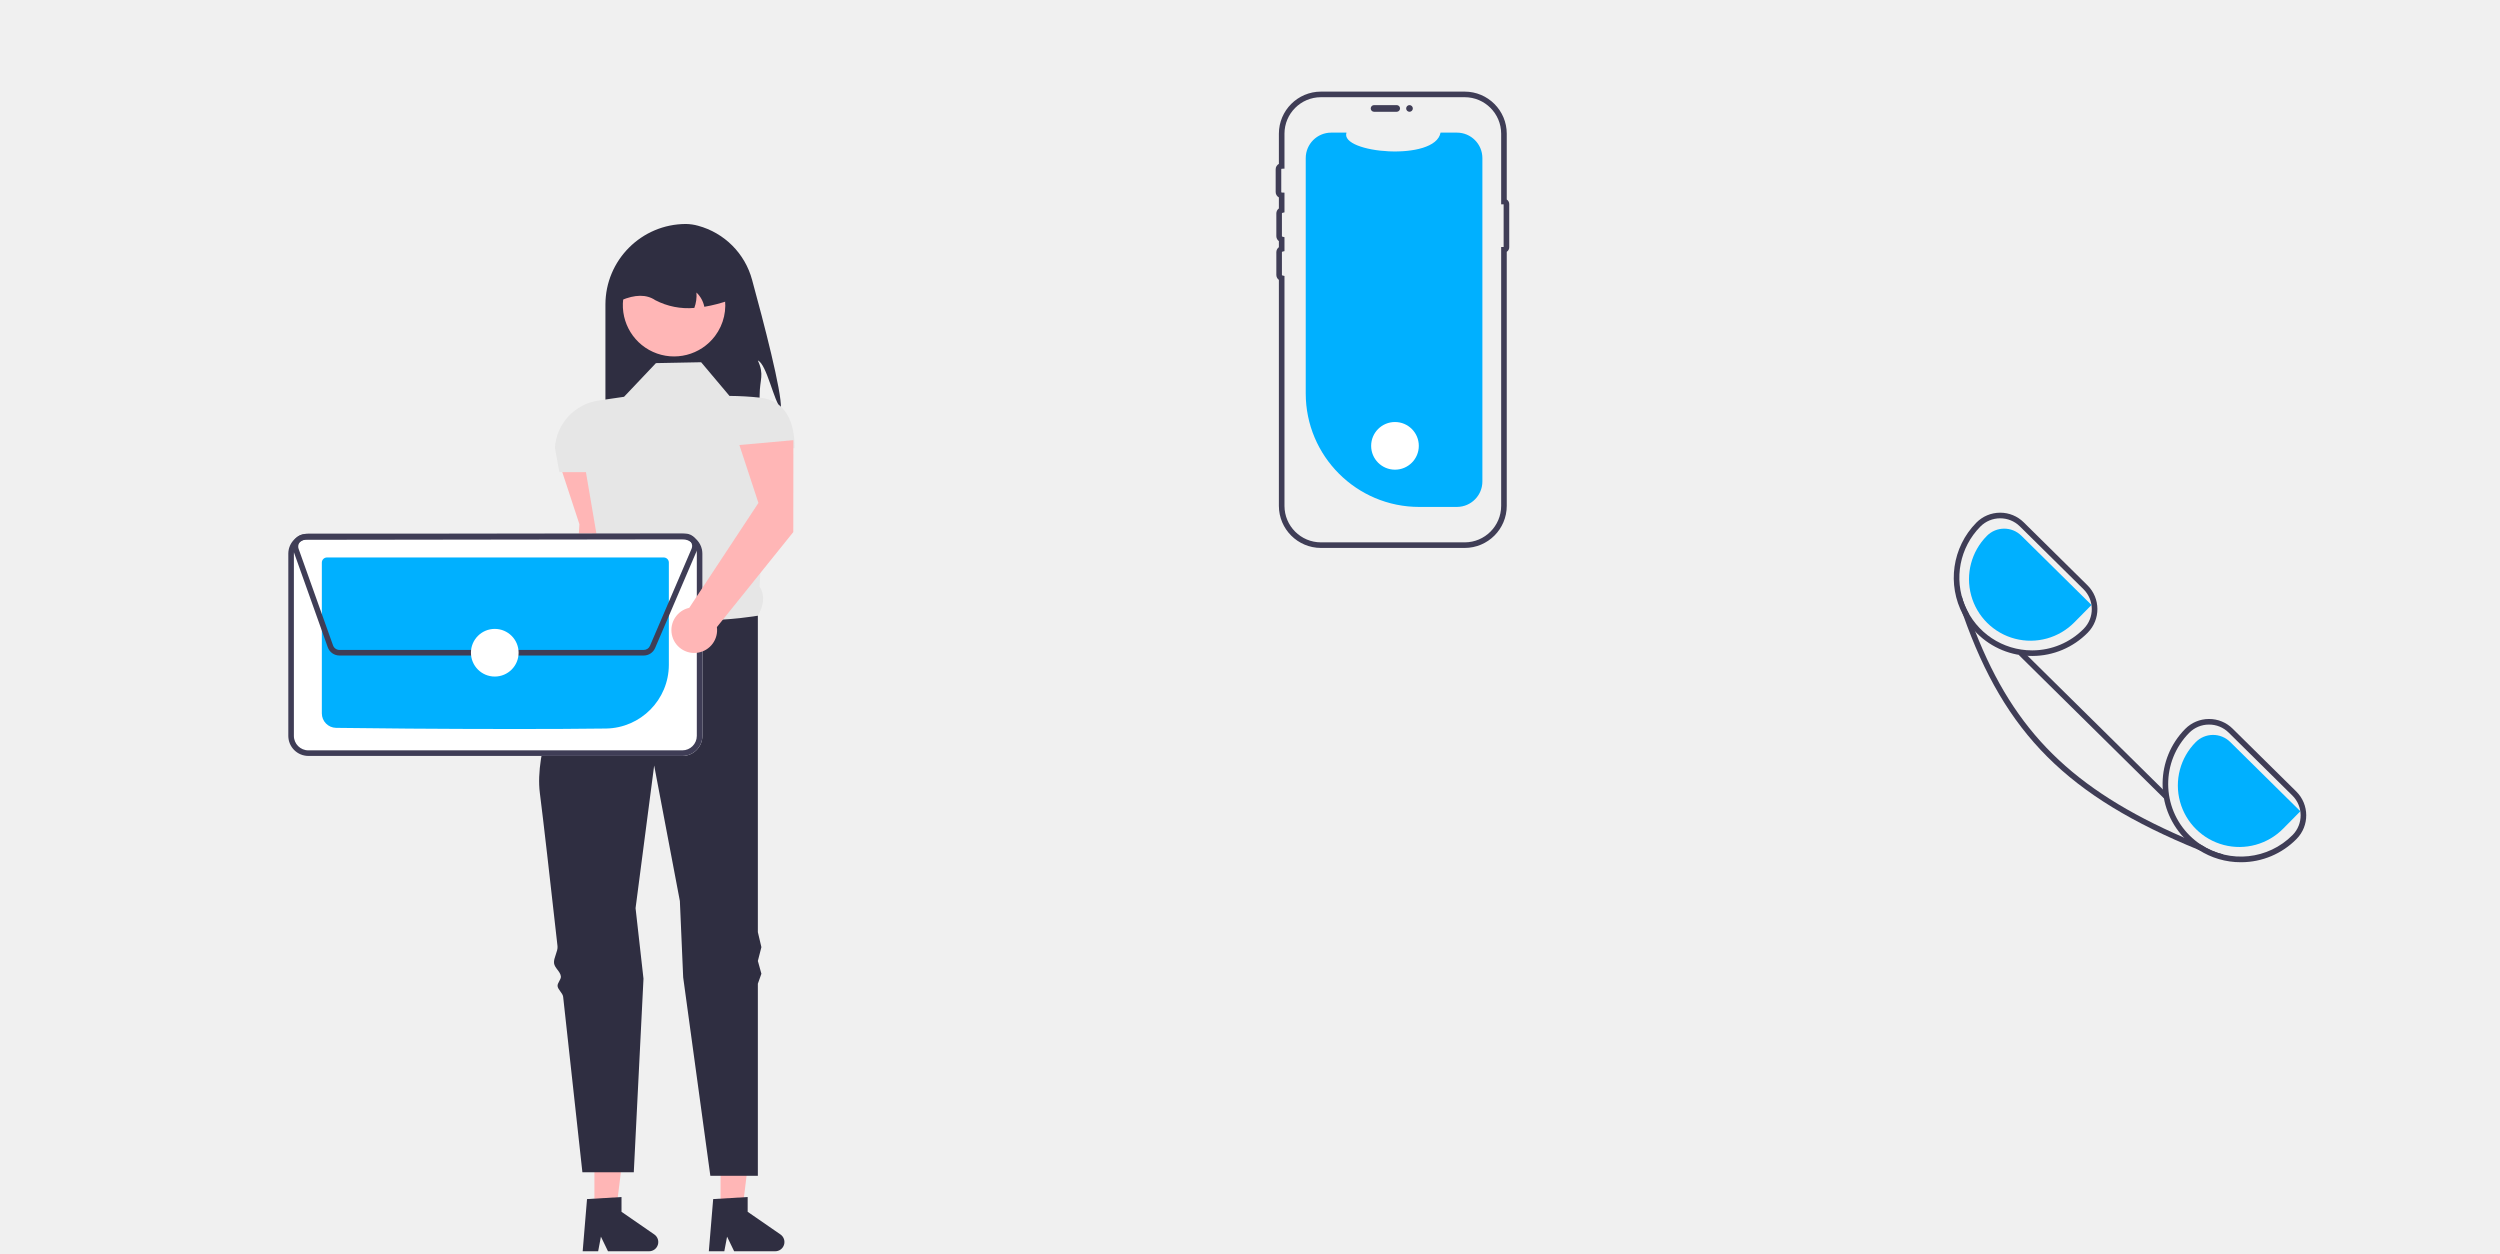
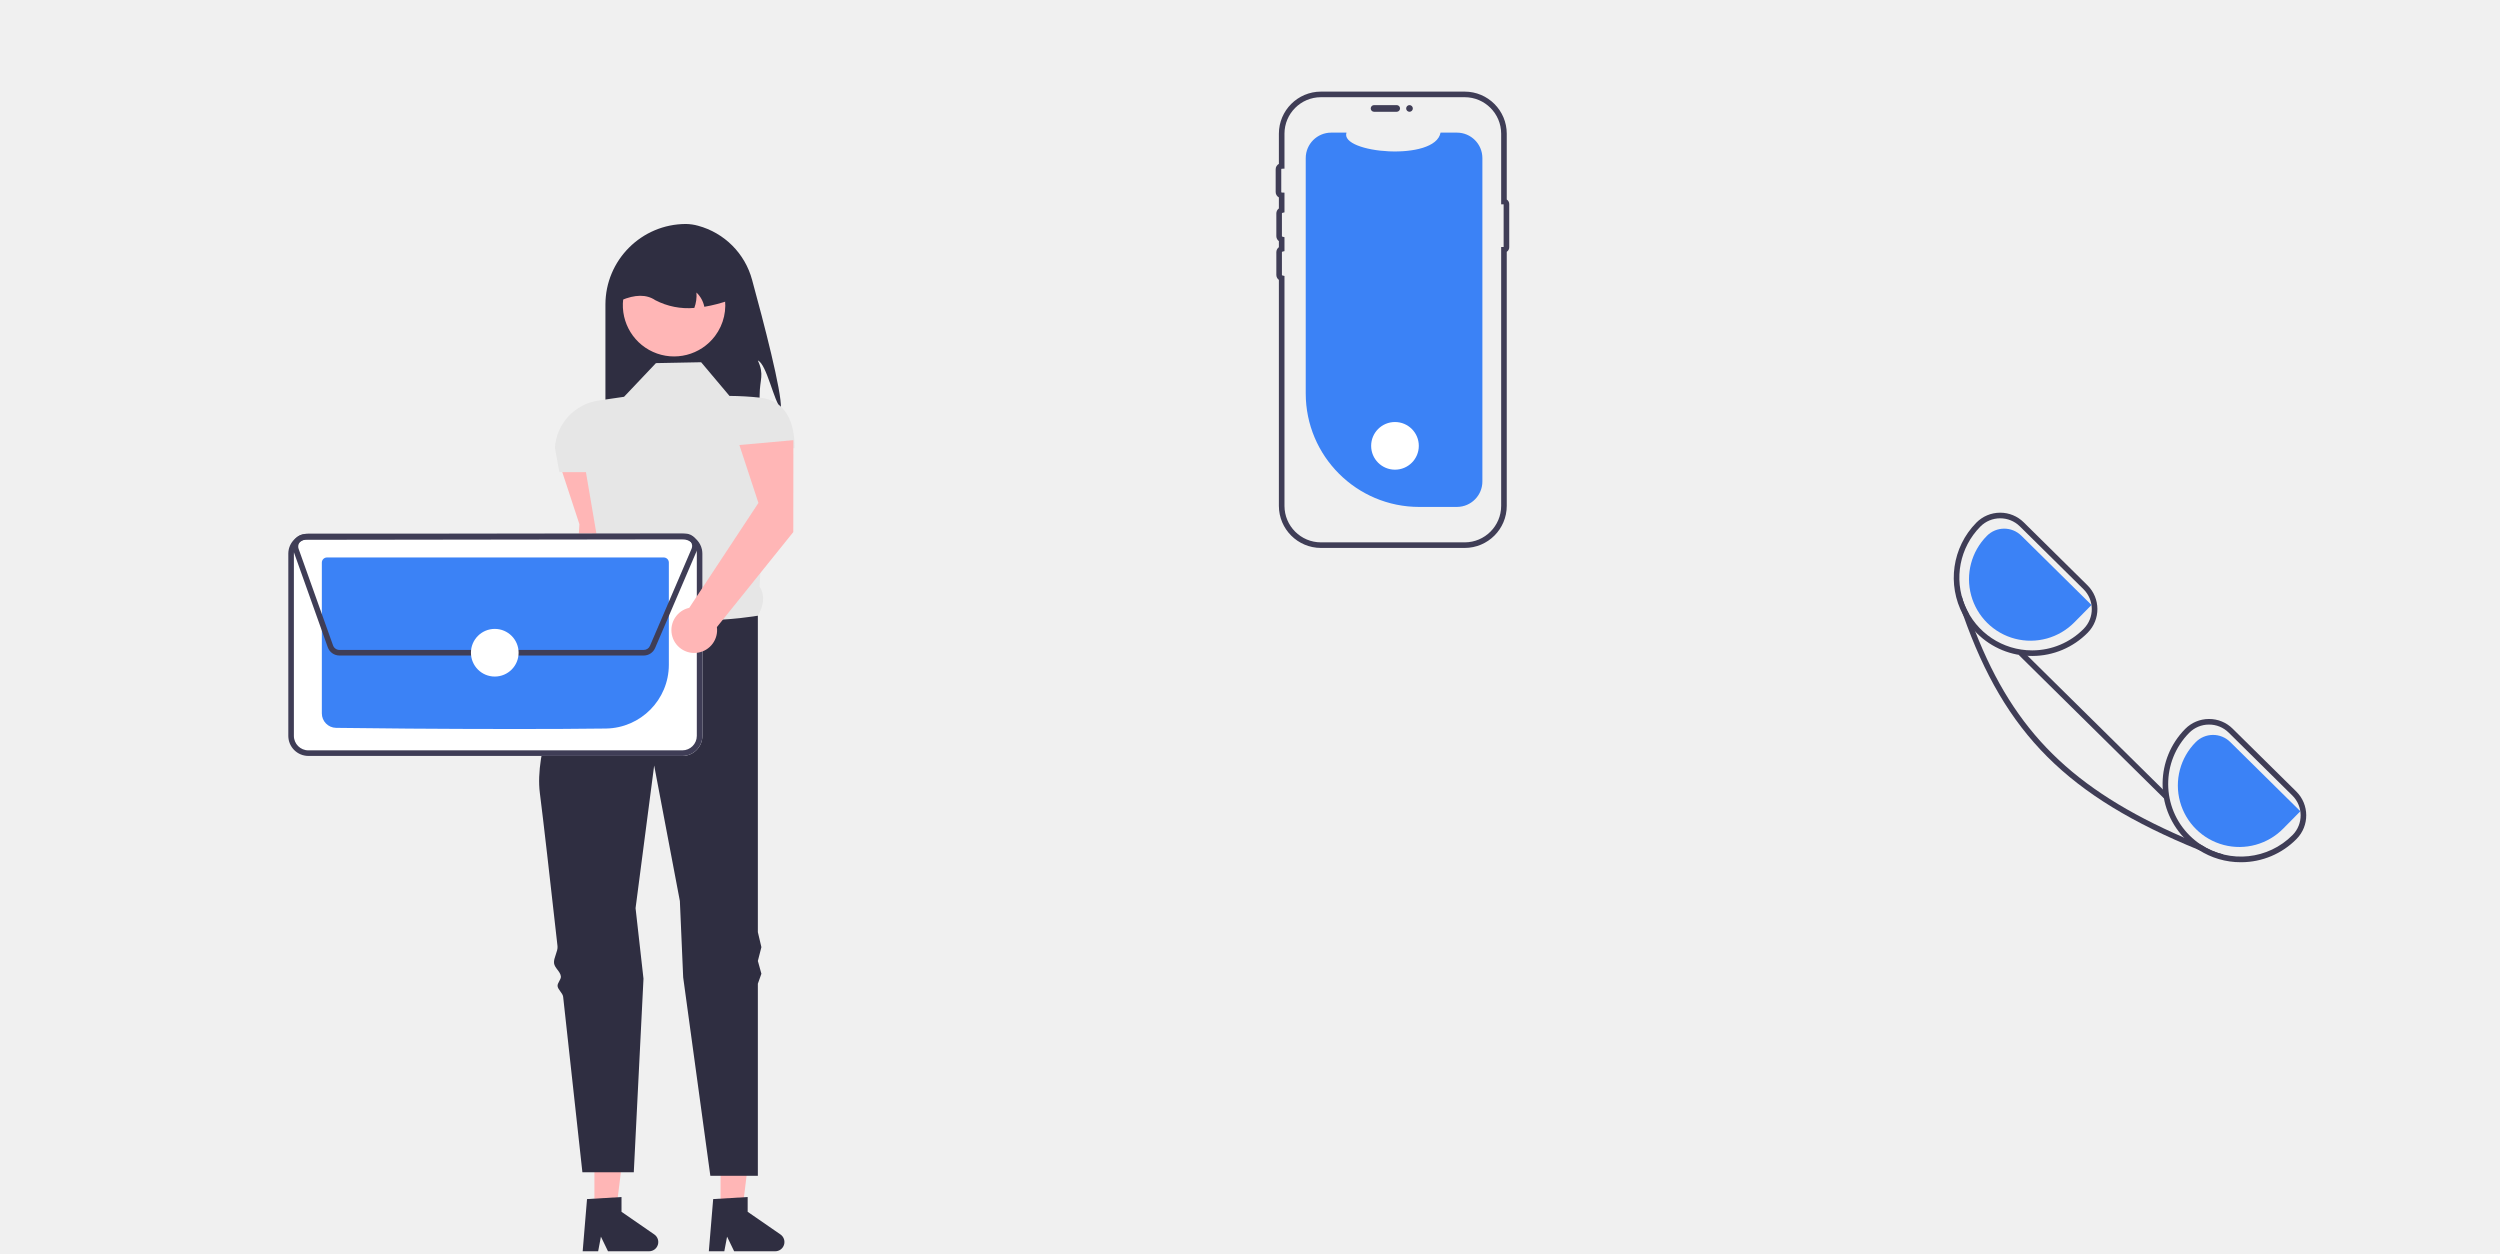
<svg xmlns="http://www.w3.org/2000/svg" data-name="Layer 1" width="894.249" height="448.282" viewBox="0 0 894.249 448.282">
  <path d="M447.37,674.141q-40.475,0-80.829-1.449c-38.44-1.381-78.19-2.808-115.136-23.299-25.845-14.333-48.735-37.329-66.194-66.504a223.77,223.77,0,0,1-25.369-63.604,261.476,261.476,0,0,1,.953-123.779,219.834,219.834,0,0,1,14.741-40.4c26.943-55.793,76.085-93.246,134.826-102.754a6.807,6.807,0,0,1,1.463-.031c.264.014.528.029.796.018l.346-.11a16.882,16.882,0,0,1,2.721-.698c90.594-13.487,186.365,13.802,276.952,78.914,70.042,50.351,162.868,77.464,283.781,82.889l1.717.09c33.66,1.934,66.218,15.811,94.16,40.133,27.579,24.006,48.287,56.034,59.884,92.624,1.426,4.461,2.733,9.104,3.884,13.801a26.039,26.039,0,0,1-6.941,24.69v.009l-.301.31c-.725.721-1.488,1.412-2.267,2.056l-.917.756c-7.727,6.365-13.83,11.394-21.135,15.299a64.983,64.983,0,0,1-15.419,5.821c-29.465,7.184-59.388,13.844-88.936,19.797-57.385,11.57-116.281,21.115-175.054,28.368A2269.141,2269.141,0,0,1,447.37,674.141Zm-136.232-419.845a3.507,3.507,0,0,0-.539.037c-58.192,9.419-106.869,46.504-133.544,101.745a217.624,217.624,0,0,0-14.595,40,259.188,259.188,0,0,0-.941,122.681,221.622,221.622,0,0,0,25.123,62.996c17.288,28.889,39.944,51.654,65.518,65.836,36.614,20.308,76.176,21.729,114.436,23.102a2266.314,2266.314,0,0,0,358.315-15.595c58.735-7.249,117.593-16.787,174.94-28.351,29.528-5.948,59.43-12.604,88.875-19.783a63.358,63.358,0,0,0,15.047-5.679c7.157-3.826,13.202-8.807,20.855-15.111l.917-.755c.67-.554,1.329-1.146,1.958-1.761l.181-.189c6.289-6.339,8.735-14.702,6.71-22.944v-.001c-1.139-4.646-2.432-9.24-3.844-13.655-23.69-74.746-84.974-127.569-152.496-131.447l-1.707-.09c-55.232-2.479-103.564-9.344-147.752-20.99-52.75-13.902-98.801-34.83-136.876-62.201-90.242-64.862-185.613-92.049-275.811-78.626a15.473,15.473,0,0,0-2.479.643l-.623.174a9.374,9.374,0,0,1-1.062-.013C311.537,254.307,311.335,254.296,311.138,254.296Z" transform="translate(-152.8755 -225.8589)" fill="#f0f0f0" />
  <path d="M432.202,371.915c-2.498-2.397-5.053-15.762-8.242-17.118,2.384,5.269.653,6.663.64,12.446a39.123,39.123,0,0,1-1.141,9.745H369.435V334.825a28.847,28.847,0,0,1,28.848-28.848,17.214,17.214,0,0,1,4.276.626A27.428,27.428,0,0,1,421.909,326.007C426.028,341.061,432.578,366.119,432.202,371.915Z" transform="translate(-152.8755 -225.8589)" fill="#2f2e41" />
  <path d="M372.605,423.782l.027-32.863L353.314,392.645l6.818,20.726-3.191,52.096a8.173,8.173,0,1,0,9.89,6.889Z" transform="translate(-152.8755 -225.8589)" fill="#ffb6b6" />
  <polygon points="257.746 432.76 265.55 432.759 269.263 402.657 257.744 402.657 257.746 432.76" fill="#ffb6b6" />
  <path d="M407.978,654.769l12.337-.736v5.286l11.729,8.101a3.302,3.302,0,0,1-1.876,6.019H415.481L412.949,668.209l-.988,5.228h-5.538Z" transform="translate(-152.8755 -225.8589)" fill="#2f2e41" />
  <polygon points="212.62 432.76 220.425 432.759 224.137 402.657 212.619 402.657 212.62 432.76" fill="#ffb6b6" />
  <path d="M362.853,654.769l12.337-.736v5.286l11.729,8.101a3.302,3.302,0,0,1-1.876,6.019H370.355l-2.532-5.228-.988,5.228H361.297Z" transform="translate(-152.8755 -225.8589)" fill="#2f2e41" />
  <path d="M403.672,355.43l-16.167.317-11.412,12.046-9.149,1.342a18.266,18.266,0,0,0-15.577,16.897v0l1.585,8.706h9.51l5.502,32.303c-2.139,5.451-2.285,9.754,2.107,11.444l13.631,25.678L423.96,446.094c2.042-3.51,2.696-7.036.609-10.464l2.878-49.45h9.677v0c0-9.249-3.128-17.046-12.32-18.075a108.654,108.654,0,0,0-10.989-.629Z" transform="translate(-152.8755 -225.8589)" fill="#e6e6e6" />
  <path d="M423.96,446.094s-39.309,6.974-53.891-7.608c0,0-1.48,2.513-3.711,6.682-.642,1.199-1.881,2.011-2.629,3.463-.68,1.32-2.429,2.942-3.17,4.439-.596,1.204.36,2.777-.26,4.078-7.468,15.664-16.193,37.759-14.322,52.348,1.206,9.409,3.698,31.302,6.322,54.816.205,1.837-1.455,4.197-1.249,6.049.194,1.746,2.255,2.984,2.45,4.734.129,1.162-1.31,2.348-1.181,3.508.141,1.273,1.85,2.522,1.991,3.79,3.594,32.468,6.886,62.781,6.886,62.781h18.386l3.469-69.232-2.835-25.236,6.657-51.038,9.193,48.502,1.183,27.297,9.715,70.975H423.96v-68.708l1.268-3.569-1.268-4.578,1.268-4.932-1.268-5.372Z" transform="translate(-152.8755 -225.8589)" fill="#2f2e41" />
  <path d="M408.634,346.055a18.326,18.326,0,1,1,3.175-15.314c.053.22.097.438.14.665A18.301,18.301,0,0,1,408.634,346.055Z" transform="translate(-152.8755 -225.8589)" fill="#ffb6b6" />
  <path d="M404.813,335.598a9.633,9.633,0,0,0-2.815-5.104,13.142,13.142,0,0,1-.761,5.51,25.395,25.395,0,0,1-13.955-2.764c-3.233-2.194-7.348-2.004-12.141,0a17.75,17.75,0,0,1,17.752-17.752h3.17a17.756,17.756,0,0,1,17.752,17.752A52.852,52.852,0,0,1,404.813,335.598Z" transform="translate(-152.8755 -225.8589)" fill="#2f2e41" />
  <circle cx="113.249" cy="285" r="51" fill="#f0f0f0" />
  <circle cx="438.249" cy="51" r="51" fill="#f0f0f0" />
  <circle cx="843.249" cy="293" r="51" fill="#f0f0f0" />
-   <path d="M683.125,282.421V398.067A9.119,9.119,0,0,1,674.101,407.186a.802.802,0,0,1-.1.004H660.541a40.606,40.606,0,0,1-40.606-40.606v-84.163a9.123,9.123,0,0,1,9.123-9.123l5.454,0c-2.527,7.371,31.765,10.474,33.648,0l5.841,0A9.123,9.123,0,0,1,683.125,282.421Z" transform="translate(-152.8755 -225.8589)" fill="#00b0ff" />
+   <path d="M683.125,282.421V398.067A9.119,9.119,0,0,1,674.101,407.186a.802.802,0,0,1-.1.004H660.541a40.606,40.606,0,0,1-40.606-40.606v-84.163a9.123,9.123,0,0,1,9.123-9.123l5.454,0c-2.527,7.371,31.765,10.474,33.648,0l5.841,0A9.123,9.123,0,0,1,683.125,282.421Z" transform="translate(-152.8755 -225.8589)" fill="#3b82f6" />
  <path d="M643.182,264.65a1.197,1.197,0,0,1,1.196-1.196h8.13a1.196,1.196,0,0,1,0,2.391h-8.13A1.197,1.197,0,0,1,643.182,264.65Z" transform="translate(-152.8755 -225.8589)" fill="#3f3d56" />
  <path d="M676.794,421.859h-51.416a15.063,15.063,0,0,1-15.046-15.046V325.972a2.187,2.187,0,0,1-.911-1.779v-8.13a2.186,2.186,0,0,1,.911-1.778v-2.182a2.186,2.186,0,0,1-.911-1.778v-8.131a2.186,2.186,0,0,1,.911-1.778v-3.944a2.184,2.184,0,0,1-1.15-1.93v-8.13a2.184,2.184,0,0,1,1.15-1.93V273.674A15.063,15.063,0,0,1,625.378,258.628h51.416a15.063,15.063,0,0,1,15.046,15.046V297.23a1.886,1.886,0,0,1,.886,1.598v15.503a1.887,1.887,0,0,1-.886,1.599V406.813A15.063,15.063,0,0,1,676.794,421.859ZM625.378,260.628a13.061,13.061,0,0,0-13.046,13.046v12.508l-.962.037a.195.195,0,0,0-.188.192V294.541a.196.196,0,0,0,.188.192l.962.037v7.049l-.761.188a.197.197,0,0,0-.15.187v8.131a.197.197,0,0,0,.15.187l.761.188v4.991l-.761.188a.197.197,0,0,0-.15.187v8.13a.197.197,0,0,0,.15.187l.761.188V406.813a13.061,13.061,0,0,0,13.046,13.046h51.416a13.061,13.061,0,0,0,13.046-13.046V314.217h.886V298.942h-.886V273.674a13.061,13.061,0,0,0-13.046-13.046Z" transform="translate(-152.8755 -225.8589)" fill="#3f3d56" />
  <circle cx="504.176" cy="38.791" r="1.196" fill="#3f3d56" />
  <path d="M396.956,496.262H263.168a7.188,7.188,0,0,1-7.17-7.169v-65.189a7.188,7.188,0,0,1,7.169-7.17H396.955a7.188,7.188,0,0,1,7.17,7.169v65.189A7.188,7.188,0,0,1,396.956,496.262Z" transform="translate(-152.8755 -225.8589)" fill="#fff" />
  <path d="M396.956,496.262H263.168a7.188,7.188,0,0,1-7.17-7.169v-65.189a7.188,7.188,0,0,1,7.169-7.17H396.955a7.188,7.188,0,0,1,7.17,7.169v65.189A7.188,7.188,0,0,1,396.956,496.262ZM263.168,418.734a5.185,5.185,0,0,0-5.17,5.171v65.187a5.185,5.185,0,0,0,5.171,5.17H396.954a5.185,5.185,0,0,0,5.171-5.171v-65.187a5.185,5.185,0,0,0-5.171-5.17Z" transform="translate(-152.8755 -225.8589)" fill="#3f3d56" />
-   <path d="M337.232,486.628c-26.386,0-53.899-.252-64.164-.416a5.176,5.176,0,0,1-5.07-5.155V427.095a1.83,1.83,0,0,1,1.823-1.828H390.297a1.829,1.829,0,0,1,1.827,1.823v36.612a22.842,22.842,0,0,1-22.457,22.752C360.1,486.579,348.771,486.628,337.232,486.628Z" transform="translate(-152.8755 -225.8589)" fill="#00b0ff" />
+   <path d="M337.232,486.628c-26.386,0-53.899-.252-64.164-.416a5.176,5.176,0,0,1-5.07-5.155V427.095a1.83,1.83,0,0,1,1.823-1.828H390.297a1.829,1.829,0,0,1,1.827,1.823v36.612a22.842,22.842,0,0,1-22.457,22.752C360.1,486.579,348.771,486.628,337.232,486.628Z" transform="translate(-152.8755 -225.8589)" fill="#3b82f6" />
  <path d="M383.146,460.339H274.287a4.438,4.438,0,0,1-4.164-2.936l-12.321-34.566a4.423,4.423,0,0,1,4.158-5.907l136.072-.189a4.423,4.423,0,0,1,4.359,5.198l.105.044-.391.912-.004.009-14.895,34.755A4.41,4.41,0,0,1,383.146,460.339Zm14.892-41.598-136.075.189a2.423,2.423,0,0,0-2.278,3.235l12.321,34.565a2.433,2.433,0,0,0,2.282,1.608H383.146a2.413,2.413,0,0,0,2.222-1.467l14.896-34.756.732.314-.732-.314a2.421,2.421,0,0,0-2.226-3.375Z" transform="translate(-152.8755 -225.8589)" fill="#3f3d56" />
  <circle cx="176.983" cy="233.48" r="8.524" fill="#fff" />
  <circle cx="498.983" cy="159.48" r="8.524" fill="#fff" />
  <path d="M974.255,508.979l-22.77-22.48a11.884,11.884,0,0,0-8.43-3.46h-.08a11.914,11.914,0,0,0-8.46,3.56,27.991,27.991,0,0,0-.49,38.84c.24.26.49.51.74.76a27.248,27.248,0,0,0,4.56,3.65,27.676,27.676,0,0,0,15.11,4.43h.17a27.826,27.826,0,0,0,19.75-8.32,12.023,12.023,0,0,0-.1-16.98Zm-1.32,15.57a26.092,26.092,0,0,1-32.76,3.48,26.786,26.786,0,0,1-4.01-3.25,26.002,26.002,0,0,1-.23-36.77,9.913,9.913,0,0,1,7.06-2.97h.06a9.911,9.911,0,0,1,7.02,2.88l22.77,22.49a10.007,10.007,0,0,1,.09,14.14Z" transform="translate(-152.8755 -225.8589)" fill="#3f3d56" />
  <path d="M899.545,435.199l-22.77-22.49a11.926,11.926,0,0,0-8.43-3.46h-.07a11.947,11.947,0,0,0-8.47,3.57,28.077,28.077,0,0,0-4.72,33l.01.01a27.562,27.562,0,0,0,4.33,5.93c.19.22.41.44.63.66a27.835,27.835,0,0,0,19.67,8.08h.18a27.854,27.854,0,0,0,19.75-8.33,11.999,11.999,0,0,0-.11-16.97Zm-1.32,15.57a25.855,25.855,0,0,1-18.33,7.73h-.17a26,26,0,0,1-18.49-44.27,10.008,10.008,0,0,1,14.14-.09l22.77,22.48A10.019,10.019,0,0,1,898.225,450.769Z" transform="translate(-152.8755 -225.8589)" fill="#3f3d56" />
-   <path d="M975.71,516.046l-25.103-24.794a8.727,8.727,0,0,0-12.327.076,22,22,0,1,0,31.305,30.919Z" transform="translate(-152.8755 -225.8589)" fill="#00b0ff" />
-   <path d="M901.004,442.262l-25.103-24.794a8.727,8.727,0,0,0-12.327.076,22,22,0,1,0,31.305,30.919Z" transform="translate(-152.8755 -225.8589)" fill="#00b0ff" />
+   <path d="M975.71,516.046l-25.103-24.794a8.727,8.727,0,0,0-12.327.076,22,22,0,1,0,31.305,30.919Z" transform="translate(-152.8755 -225.8589)" fill="#3b82f6" />
+   <path d="M901.004,442.262l-25.103-24.794a8.727,8.727,0,0,0-12.327.076,22,22,0,1,0,31.305,30.919Z" transform="translate(-152.8755 -225.8589)" fill="#3b82f6" />
  <path d="M948.125,531.489l-.6,1.58q-4.23-1.605-8.2-3.22c-46.88-19.13-69.26-41.52-84.23-84.02l-.01-.01q-1.065-3-2.07-6.14l1.58-.51a25.542,25.542,0,0,0,2.3,5.78q1.23,3.495,2.53,6.81c14.07,35.87,34.82,56.37,74.6,73.68q3,1.305,6.15,2.59A26.087,26.087,0,0,0,948.125,531.489Z" transform="translate(-152.8755 -225.8589)" fill="#3f3d56" />
  <rect x="900.623" y="448.539" width="2.001" height="73" transform="translate(-229.9252 559.8239) rotate(-45.35527)" fill="#3f3d56" />
  <path d="M436.64,416.173l.027-32.863-19.318,1.726,6.818,20.726-24.747,37.514a8.173,8.173,0,1,0,9.89,6.889Z" transform="translate(-152.8755 -225.8589)" fill="#ffb6b6" />
</svg>
